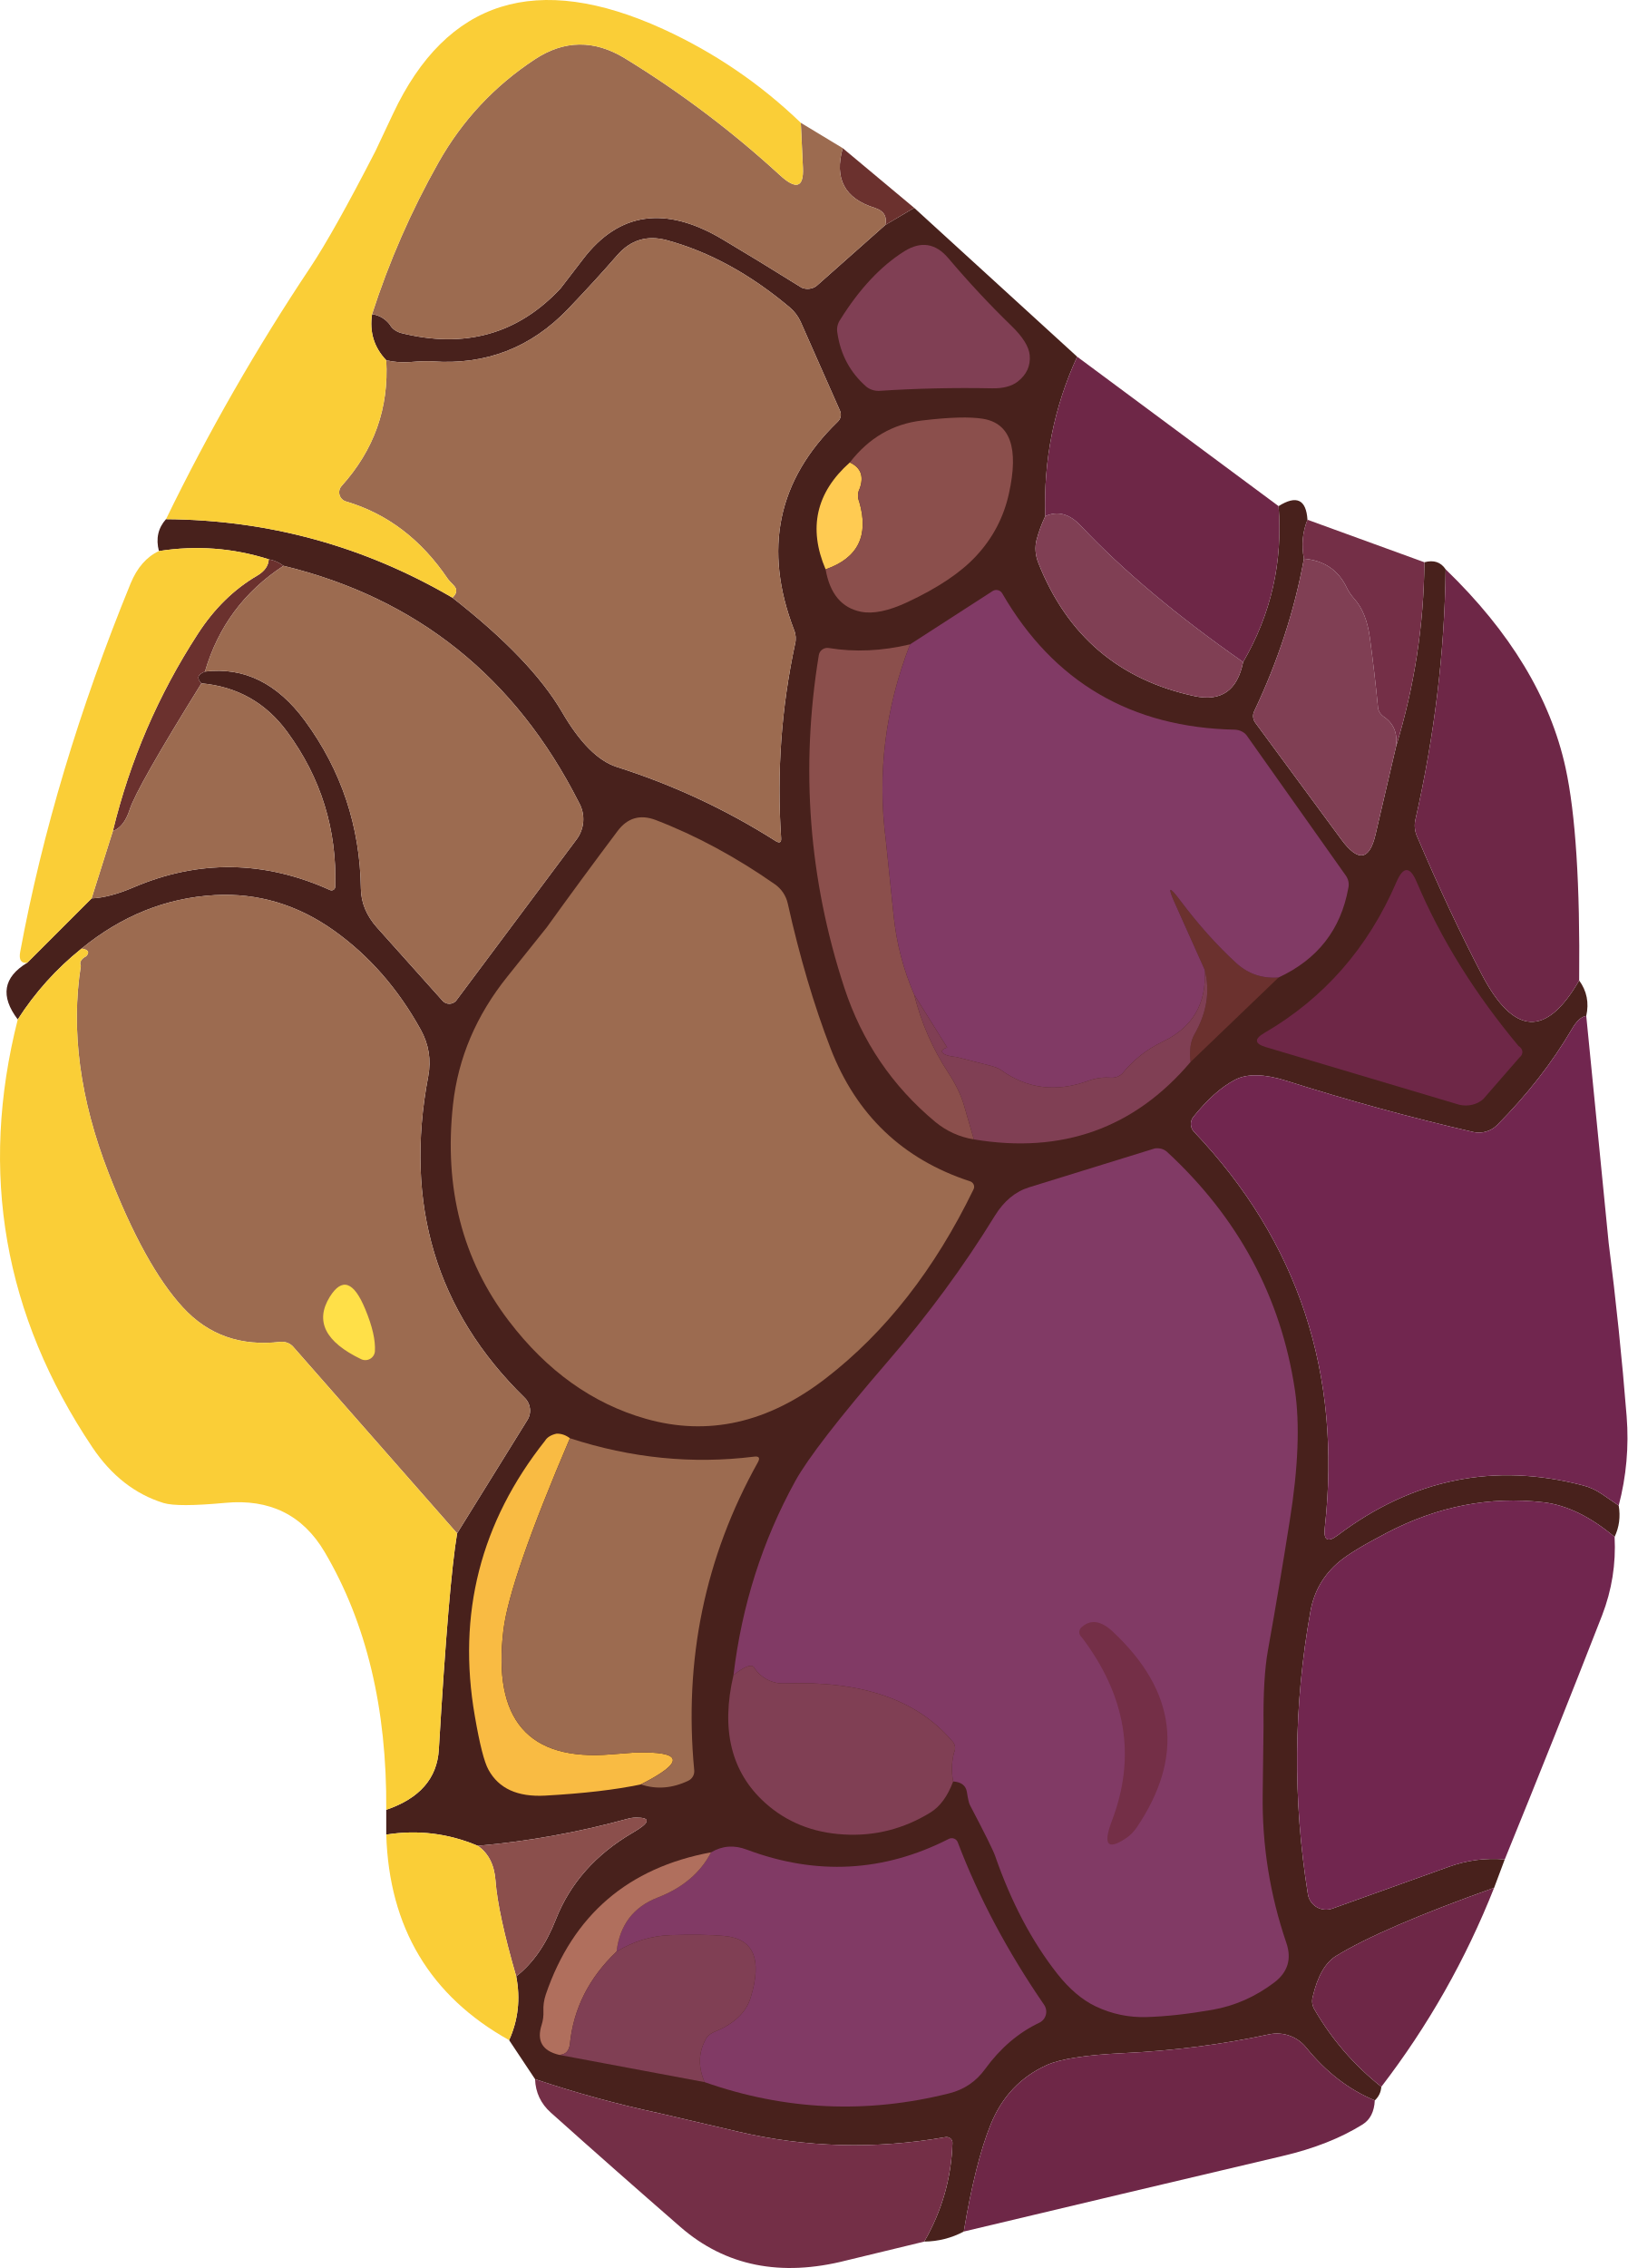
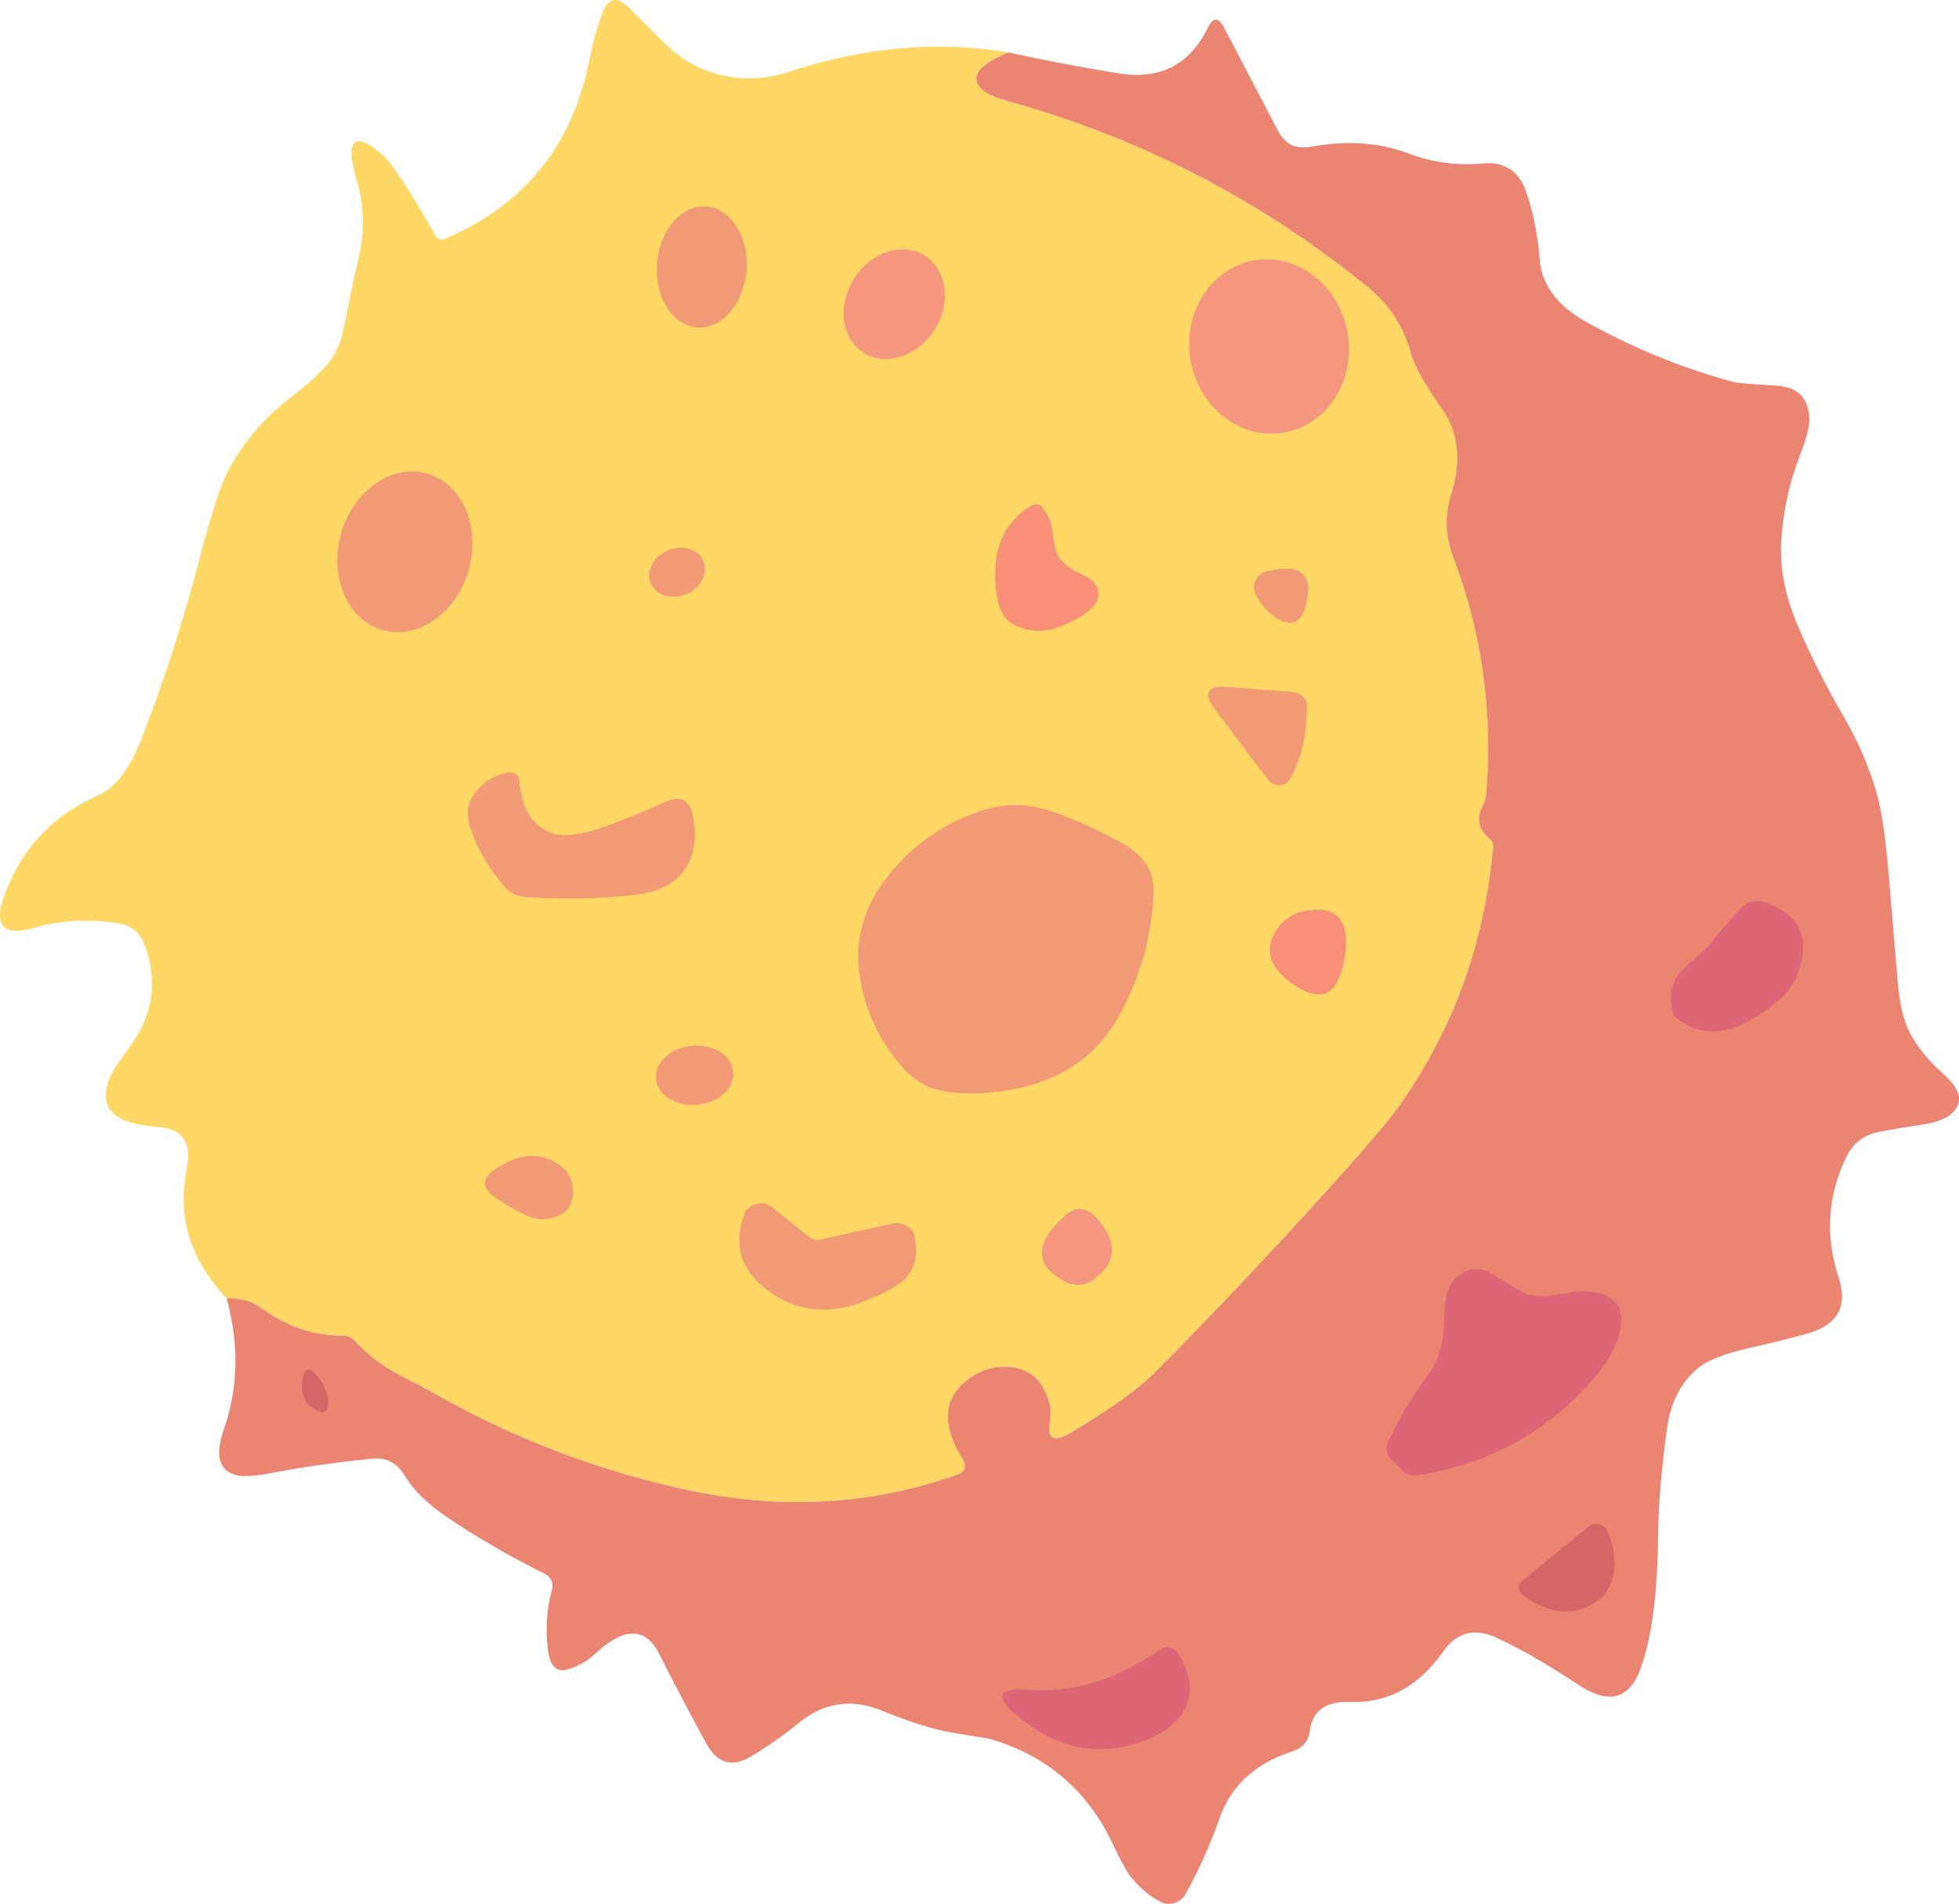
- <svg xmlns="http://www.w3.org/2000/svg" style="isolation:isolate" viewBox="718.677 560.42 114.831 159.984" width="114.831pt" height="159.984pt">
+ <svg xmlns="http://www.w3.org/2000/svg" style="isolation:isolate" viewBox="108.832 164.571 161.803 157.258" width="161.803pt" height="157.258pt">
  <defs>
-     <clipPath id="_clipPath_SkxBqDffBaV5EcUeBh4jLFCzCDICG306">
-       <rect x="718.677" y="560.42" width="114.831" height="159.984" />
+     <clipPath id="_clipPath_G0YoINT09KxVyFVytGyw9EgS86SAEmBr">
+       <rect x="108.832" y="164.571" width="161.803" height="157.258" />
    </clipPath>
  </defs>
-   <g clip-path="url(#_clipPath_SkxBqDffBaV5EcUeBh4jLFCzCDICG306)">
-     <rect x="718.677" y="560.42" width="114.831" height="159.984" style="fill:rgb(6,6,6)" fill-opacity="0" />
-     <g>
-       <path d=" M 783.18 575.082 L 794.68 585.582 Q 792.23 590.912 792.43 596.832 Q 792.05 597.632 791.82 598.482 Q 791.61 599.302 791.95 600.152 Q 794.99 607.812 802.95 609.522 Q 805.78 610.132 806.39 607.122 Q 809.35 602.042 808.89 596.122 Q 810.79 594.932 810.93 597.082 Q 810.4 598.402 810.68 599.832 Q 809.69 605.282 807.18 610.572 C 807.035 610.856 807.074 611.193 807.28 611.442 L 813.33 619.652 Q 815.09 622.032 815.73 619.292 L 817.18 613.082 Q 819.12 606.742 819.18 600.082 Q 820.17 599.812 820.68 600.582 Q 820.57 609.312 818.55 618.222 C 818.456 618.62 818.495 619.037 818.66 619.412 Q 820.98 624.862 823.23 629.162 Q 826.61 635.622 830.1 629.582 Q 830.91 630.692 830.6 632.082 Q 830.08 632.152 829.58 633.022 Q 827.49 636.582 824.31 639.782 C 823.872 640.222 823.237 640.407 822.63 640.272 Q 816.06 638.762 809.45 636.662 Q 807.11 635.922 805.83 636.582 Q 804.38 637.332 802.88 639.202 C 802.629 639.513 802.646 639.961 802.92 640.252 Q 813.97 651.862 812.15 668.202 Q 812.01 669.512 813.06 668.722 Q 820.99 662.742 830.37 665.202 Q 831.05 665.372 831.69 665.802 Q 832.29 666.212 832.89 666.622 Q 833.09 667.792 832.6 668.832 Q 830.03 666.682 827.58 666.392 Q 821.91 665.732 816.53 668.542 Q 814.09 669.812 813.19 670.562 Q 811.52 671.952 811.14 674.082 Q 809.35 684.032 810.96 694.042 C 811.021 694.42 811.249 694.752 811.581 694.947 C 811.913 695.142 812.316 695.181 812.68 695.052 Q 816.5 693.672 820.93 692.092 Q 822.83 691.412 824.85 691.582 L 824.1 693.582 Q 816.17 696.412 812.95 698.392 Q 811.8 699.102 811.3 701.282 C 811.215 701.598 811.268 701.932 811.45 702.212 Q 813.27 705.342 816.14 707.622 Q 816.1 708.192 815.68 708.582 Q 812.94 707.452 810.83 704.842 C 810.205 704.073 809.201 703.717 808.23 703.922 Q 803.23 705.002 797.88 705.252 Q 793.96 705.442 792.53 706.092 Q 789.77 707.342 788.58 710.272 Q 787.49 712.962 786.68 717.832 Q 785.38 718.522 783.89 718.542 Q 785.77 715.282 785.88 711.582 C 785.885 711.462 785.832 711.345 785.737 711.266 C 785.642 711.186 785.514 711.152 785.39 711.172 Q 777.93 712.482 770.69 710.772 Q 765.34 709.512 765.17 709.482 Q 760.73 708.532 756.43 707.082 L 754.6 704.332 Q 755.56 702.202 755.1 699.832 Q 756.86 698.462 757.89 695.832 Q 759.4 691.982 763.33 689.692 Q 765.17 688.622 763.55 688.632 Q 763.24 688.632 762.87 688.742 Q 757.71 690.152 752.39 690.622 Q 749.26 689.302 745.93 689.832 L 745.93 688.082 Q 749.46 686.882 749.64 683.832 Q 750.34 672.062 750.93 668.582 L 755.86 660.632 C 756.209 660.117 756.134 659.433 755.68 659.002 Q 746.33 649.852 748.89 636.352 Q 749.22 634.602 748.36 633.052 Q 745.97 628.732 742.28 626.092 Q 738.4 623.312 733.83 623.562 Q 728.69 623.852 724.43 627.332 Q 721.77 629.462 719.93 632.332 Q 718.06 629.862 720.6 628.332 L 725.14 623.792 Q 726.39 623.742 728.08 623.022 Q 734.99 620.062 741.96 623.202 C 742.039 623.239 742.132 623.234 742.207 623.187 C 742.282 623.141 742.328 623.06 742.33 622.972 Q 742.52 616.912 738.94 612.042 Q 736.69 608.972 732.89 608.622 Q 732.36 608.092 733.14 607.792 Q 737.28 607.292 740.2 611.272 Q 744.05 616.522 744.14 623.102 Q 744.16 624.602 745.3 625.872 L 749.92 631.032 C 750.039 631.158 750.209 631.229 750.387 631.227 C 750.565 631.225 750.734 631.15 750.85 631.022 L 759.32 619.682 C 759.926 618.91 760.004 617.871 759.52 617.022 Q 752.8 603.762 738.68 600.332 Q 738.22 599.982 737.64 599.872 Q 733.84 598.672 729.89 599.292 Q 729.55 597.982 730.39 597.042 Q 741.25 597.122 750.6 602.582 Q 756.15 606.912 758.33 610.642 Q 760.21 613.882 762.2 614.522 Q 768.15 616.412 773.4 619.742 Q 773.83 620.012 773.79 619.522 Q 773.32 612.612 774.78 605.822 C 774.857 605.506 774.833 605.175 774.71 604.872 Q 771.42 596.332 777.78 590.172 C 778.002 589.969 778.066 589.651 777.94 589.382 L 775.17 583.122 Q 774.9 582.532 774.41 582.112 Q 770.22 578.582 765.72 577.362 Q 763.64 576.802 762.22 578.432 Q 760.72 580.162 758.76 582.212 Q 754.84 586.312 749.2 585.912 Q 748.65 585.872 747.58 585.962 Q 746.75 586.022 745.93 585.832 Q 744.64 584.472 744.93 582.582 Q 745.72 582.702 746.2 583.342 C 746.324 583.582 746.59 583.783 746.94 583.902 Q 753.71 585.612 758.23 580.762 Q 758.24 580.752 759.82 578.692 Q 763.62 573.722 769.64 577.292 Q 772 578.692 775.24 580.712 C 775.594 580.865 776.019 580.809 776.31 580.572 L 781.14 576.292 L 783.18 575.082 Z " fill="rgb(72,33,28)" />
-       <path d=" M 778.14 570.872 L 783.18 575.082 L 781.14 576.292 Q 781.35 575.382 780.39 575.082 Q 777.22 574.092 778.14 570.872 Z " fill="rgb(107,49,46)" />
-       <path d=" M 737.64 599.872 Q 738.22 599.982 738.68 600.332 Q 734.53 603.042 733.14 607.792 Q 732.36 608.092 732.89 608.622 Q 728.33 615.962 727.83 617.522 Q 727.43 618.762 726.64 619.042 Q 728.45 611.582 732.63 605.142 Q 734.36 602.462 736.83 601.022 Q 737.61 600.562 737.64 599.872 Z " fill="rgb(107,49,46)" />
-       <path d=" M 775.18 569.082 L 778.14 570.872 Q 777.22 574.092 780.39 575.082 Q 781.35 575.382 781.14 576.292 L 776.31 580.572 C 776.019 580.809 775.594 580.865 775.24 580.712 Q 772 578.692 769.64 577.292 Q 763.62 573.722 759.82 578.692 Q 758.24 580.752 758.23 580.762 Q 753.71 585.612 746.94 583.902 C 746.59 583.783 746.324 583.582 746.2 583.342 Q 745.72 582.702 744.93 582.582 Q 746.73 577.002 749.61 571.892 Q 752.13 567.422 756.42 564.602 Q 759.52 562.562 762.75 564.522 Q 768.62 568.112 773.7 572.772 Q 775.42 574.352 775.33 572.272 L 775.18 569.082 Z " fill="rgb(156,107,80)" />
-       <path d=" M 750.6 602.582 Q 751.09 602.122 750.69 601.712 Q 750.35 601.362 750.28 601.262 Q 747.46 597.082 743.09 595.792 C 742.869 595.727 742.697 595.554 742.634 595.333 C 742.571 595.111 742.626 594.873 742.78 594.702 Q 746.22 590.882 745.93 585.832 Q 746.75 586.022 747.58 585.962 Q 748.65 585.872 749.2 585.912 Q 754.84 586.312 758.76 582.212 Q 760.72 580.162 762.22 578.432 Q 763.64 576.802 765.72 577.362 Q 770.22 578.582 774.41 582.112 Q 774.9 582.532 775.17 583.122 L 777.94 589.382 C 778.066 589.651 778.002 589.969 777.78 590.172 Q 771.42 596.332 774.71 604.872 C 774.833 605.175 774.857 605.506 774.78 605.822 Q 773.32 612.612 773.79 619.522 Q 773.83 620.012 773.4 619.742 Q 768.15 616.412 762.2 614.522 Q 760.21 613.882 758.33 610.642 Q 756.15 606.912 750.6 602.582 Z " fill="rgb(156,107,80)" />
-       <path d=" M 738.68 600.332 Q 752.8 603.762 759.52 617.022 C 760.004 617.871 759.926 618.91 759.32 619.682 L 750.85 631.022 C 750.734 631.15 750.565 631.225 750.387 631.227 C 750.209 631.229 750.039 631.158 749.92 631.032 L 745.3 625.872 Q 744.16 624.602 744.14 623.102 Q 744.05 616.522 740.2 611.272 Q 737.28 607.292 733.14 607.792 Q 734.53 603.042 738.68 600.332 Z " fill="rgb(156,107,80)" />
-       <path d=" M 732.89 608.622 Q 736.69 608.972 738.94 612.042 Q 742.52 616.912 742.33 622.972 C 742.328 623.06 742.282 623.141 742.207 623.187 C 742.132 623.234 742.039 623.239 741.96 623.202 Q 734.99 620.062 728.08 623.022 Q 726.39 623.742 725.14 623.792 L 726.64 619.042 Q 727.43 618.762 727.83 617.522 Q 728.33 615.962 732.89 608.622 Z " fill="rgb(156,107,80)" />
-       <path d=" M 750.93 668.582 L 739.34 655.392 C 739.122 655.165 738.799 655.046 738.47 655.072 Q 734.27 655.572 731.58 652.642 Q 728.88 649.712 726.33 643.142 Q 723.31 635.372 724.38 628.552 C 724.261 628.31 724.405 628.052 724.76 627.872 Q 725.15 627.442 724.43 627.332 Q 728.69 623.852 733.83 623.562 Q 738.4 623.312 742.28 626.092 Q 745.97 628.732 748.36 633.052 Q 749.22 634.602 748.89 636.352 Q 746.33 649.852 755.68 659.002 C 756.134 659.433 756.209 660.117 755.86 660.632 L 750.93 668.582 Z " fill="rgb(156,107,80)" />
-       <path d=" M 830.6 632.082 L 832.18 648.082 Q 832.96 654.192 833.45 660.332 Q 833.7 663.532 832.89 666.622 Q 832.29 666.212 831.69 665.802 Q 831.05 665.372 830.37 665.202 Q 820.99 662.742 813.06 668.722 Q 812.01 669.512 812.15 668.202 Q 813.97 651.862 802.92 640.252 C 802.646 639.961 802.629 639.513 802.88 639.202 Q 804.38 637.332 805.83 636.582 Q 807.11 635.922 809.45 636.662 Q 816.06 638.762 822.63 640.272 C 823.237 640.407 823.872 640.222 824.31 639.782 Q 827.49 636.582 829.58 633.022 Q 830.08 632.152 830.6 632.082 Z " fill="rgb(113,38,79)" />
-       <path d=" M 832.6 668.832 Q 832.75 671.692 831.72 674.362 Q 828.35 683.002 824.85 691.582 Q 822.83 691.412 820.93 692.092 Q 816.5 693.672 812.68 695.052 C 812.316 695.181 811.913 695.142 811.581 694.947 C 811.249 694.752 811.021 694.42 810.96 694.042 Q 809.35 684.032 811.14 674.082 Q 811.52 671.952 813.19 670.562 Q 814.09 669.812 816.53 668.542 Q 821.91 665.732 827.58 666.392 Q 830.03 666.682 832.6 668.832 Z " fill="rgb(113,38,79)" />
-       <path d=" M 755.1 699.832 Q 753.81 695.382 753.64 693.082 Q 753.52 691.412 752.39 690.622 Q 757.71 690.152 762.87 688.742 Q 763.24 688.632 763.55 688.632 Q 765.17 688.622 763.33 689.692 Q 759.4 691.982 757.89 695.832 Q 756.86 698.462 755.1 699.832 Z " fill="rgb(139,79,76)" />
-       <path d=" M 775.18 569.082 L 775.33 572.272 Q 775.42 574.352 773.7 572.772 Q 768.62 568.112 762.75 564.522 Q 759.52 562.562 756.42 564.602 Q 752.13 567.422 749.61 571.892 Q 746.73 577.002 744.93 582.582 Q 744.64 584.472 745.93 585.832 Q 746.22 590.882 742.78 594.702 C 742.626 594.873 742.571 595.111 742.634 595.333 C 742.697 595.554 742.869 595.727 743.09 595.792 Q 747.46 597.082 750.28 601.262 Q 750.35 601.362 750.69 601.712 Q 751.09 602.122 750.6 602.582 Q 741.25 597.122 730.39 597.042 Q 734.88 587.812 740.58 579.272 Q 742.24 576.772 745.17 571.072 Q 745.22 570.972 746.41 568.442 Q 752.09 556.362 765.47 562.472 Q 770.89 564.952 775.18 569.082 Z " fill="rgb(250,206,55)" />
-       <path d=" M 737.64 599.872 Q 737.61 600.562 736.83 601.022 Q 734.36 602.462 732.63 605.142 Q 728.45 611.582 726.64 619.042 L 725.14 623.792 L 720.6 628.332 Q 719.95 628.412 720.1 627.572 Q 722.45 614.882 727.89 601.582 Q 728.58 599.902 729.89 599.292 Q 733.84 598.672 737.64 599.872 Z " fill="rgb(250,206,55)" />
-       <path d=" M 724.43 627.332 Q 725.15 627.442 724.76 627.872 C 724.405 628.052 724.261 628.31 724.38 628.552 Q 723.31 635.372 726.33 643.142 Q 728.88 649.712 731.58 652.642 Q 734.27 655.572 738.47 655.072 C 738.799 655.046 739.122 655.165 739.34 655.392 L 750.93 668.582 Q 750.34 672.062 749.64 683.832 Q 749.46 686.882 745.93 688.082 Q 746.01 677.392 741.58 669.892 Q 739.27 665.982 734.56 666.432 Q 731.21 666.742 730.22 666.442 Q 727.21 665.512 725.2 662.522 Q 715.82 648.532 719.93 632.332 Q 721.77 629.462 724.43 627.332 Z " fill="rgb(250,206,55)" />
-       <path d=" M 752.39 690.622 Q 753.52 691.412 753.64 693.082 Q 753.81 695.382 755.1 699.832 Q 755.56 702.202 754.6 704.332 Q 746.23 699.662 745.93 689.832 Q 749.26 689.302 752.39 690.622 Z " fill="rgb(250,206,55)" />
-       <path d=" M 806.39 607.122 Q 805.78 610.132 802.95 609.522 Q 794.99 607.812 791.95 600.152 Q 791.61 599.302 791.82 598.482 Q 792.05 597.632 792.43 596.832 Q 793.74 596.232 794.95 597.522 Q 799.39 602.232 806.39 607.122 Z " fill="rgb(128,63,84)" />
-       <path d=" M 810.68 599.832 Q 812.81 600.012 813.7 601.872 Q 813.89 602.272 814.25 602.682 Q 815.09 603.622 815.33 605.392 Q 815.66 607.822 815.9 610.262 C 815.906 610.561 816.083 610.842 816.38 611.022 Q 817.36 611.732 817.18 613.082 L 815.73 619.292 Q 815.09 622.032 813.33 619.652 L 807.28 611.442 C 807.074 611.193 807.035 610.856 807.18 610.572 Q 809.69 605.282 810.68 599.832 Z " fill="rgb(128,63,84)" />
-       <path d=" M 794.68 585.582 L 808.89 596.122 Q 809.35 602.042 806.39 607.122 Q 799.39 602.232 794.95 597.522 Q 793.74 596.232 792.43 596.832 Q 792.23 590.912 794.68 585.582 Z " fill="rgb(110,39,71)" />
-       <path d=" M 820.68 600.582 Q 827.52 607.182 829.14 614.582 Q 830.2 619.442 830.1 629.582 Q 826.61 635.622 823.23 629.162 Q 820.98 624.862 818.66 619.412 C 818.495 619.037 818.456 618.62 818.55 618.222 Q 820.57 609.312 820.68 600.582 Z " fill="rgb(110,39,71)" />
-       <path d=" M 824.1 693.582 Q 821.1 701.162 816.14 707.622 Q 813.27 705.342 811.45 702.212 C 811.268 701.932 811.215 701.598 811.3 701.282 Q 811.8 699.102 812.95 698.392 Q 816.17 696.412 824.1 693.582 Z " fill="rgb(110,39,71)" />
-       <path d=" M 815.68 708.582 Q 815.62 709.772 814.83 710.272 Q 812.51 711.722 809.18 712.502 Q 797.93 715.152 786.68 717.832 Q 787.49 712.962 788.58 710.272 Q 789.77 707.342 792.53 706.092 Q 793.96 705.442 797.88 705.252 Q 803.23 705.002 808.23 703.922 C 809.201 703.717 810.205 704.073 810.83 704.842 Q 812.94 707.452 815.68 708.582 Z " fill="rgb(110,39,71)" />
-       <path d=" M 810.93 597.082 L 819.18 600.082 Q 819.12 606.742 817.18 613.082 Q 817.36 611.732 816.38 611.022 C 816.083 610.842 815.906 610.561 815.9 610.262 Q 815.66 607.822 815.33 605.392 Q 815.09 603.622 814.25 602.682 Q 813.89 602.272 813.7 601.872 Q 812.81 600.012 810.68 599.832 Q 810.4 598.402 810.93 597.082 Z " fill="rgb(116,47,71)" />
-       <path d=" M 756.43 707.082 Q 760.73 708.532 765.17 709.482 Q 765.34 709.512 770.69 710.772 Q 777.93 712.482 785.39 711.172 C 785.514 711.152 785.642 711.186 785.737 711.266 C 785.832 711.345 785.885 711.462 785.88 711.582 Q 785.77 715.282 783.89 718.542 L 778.39 719.872 Q 771.45 721.642 766.7 717.522 Q 762.09 713.512 757.54 709.442 Q 756.48 708.492 756.43 707.082 Z " fill="rgb(116,47,71)" />
-       <path d=" M 778.64 593.042 Q 779.8 593.582 779.34 594.872 C 779.188 595.169 779.174 595.499 779.3 595.802 Q 780.36 599.392 776.93 600.582 Q 775.07 596.212 778.64 593.042 Z " fill="rgb(255,203,82)" />
-       <path d=" M 808.89 629.372 L 802.68 635.332 Q 802.54 634.112 802.95 633.392 Q 804.27 631.092 803.68 628.832 L 801.57 624.122 Q 800.78 622.372 801.93 623.912 Q 803.86 626.482 805.89 628.342 Q 807.15 629.502 808.89 629.372 Z " fill="rgb(107,49,46)" />
-       <path d=" M 744.17 656.302 Q 740.35 654.472 741.95 651.892 Q 743.24 649.832 744.45 652.772 Q 745.2 654.572 745.13 655.742 C 745.113 655.961 744.989 656.157 744.798 656.269 C 744.607 656.381 744.372 656.393 744.17 656.302 L 744.17 656.302 Z " fill="rgb(255,224,72)" />
-       <path d=" M 758.89 661.872 Q 754.64 671.822 754.2 675.392 Q 753.04 684.902 761.79 684.172 Q 763.24 684.052 763.48 684.042 Q 768.61 683.902 763.89 686.292 Q 761.25 686.852 757.14 687.082 Q 754.22 687.242 753.14 685.252 Q 752.69 684.442 752.18 681.472 Q 750.3 670.672 757.14 662.042 C 757.276 661.809 757.572 661.628 757.94 661.552 Q 758.44 661.532 758.89 661.872 Z " fill="rgb(249,187,67)" />
-       <path d=" M 754.58 653.602 Q 749.67 647.162 750.64 638.332 Q 751.18 633.412 754.48 629.302 Q 757.17 625.942 757.25 625.842 Q 759.66 622.492 762.25 619.042 Q 763.3 617.642 764.94 618.262 Q 769.21 619.902 773.36 622.802 C 773.818 623.125 774.138 623.606 774.26 624.152 Q 775.52 629.802 777.28 634.372 Q 780 641.412 787.1 643.742 C 787.225 643.776 787.328 643.863 787.378 643.978 C 787.429 644.092 787.422 644.223 787.36 644.332 Q 783.26 652.772 776.95 657.642 Q 770.83 662.372 764.25 660.502 Q 758.62 658.902 754.58 653.602 Z " fill="rgb(156,107,80)" />
-       <path d=" M 758.89 661.872 Q 765.36 663.982 771.88 663.172 Q 772.41 663.102 772.15 663.572 Q 766.55 673.602 767.66 685.292 C 767.69 685.603 767.522 685.899 767.24 686.032 Q 765.55 686.842 763.89 686.292 Q 768.61 683.902 763.48 684.042 Q 763.24 684.052 761.79 684.172 Q 753.04 684.902 754.2 675.392 Q 754.64 671.822 758.89 661.872 Z " fill="rgb(156,107,80)" />
-       <path d=" M 776.93 600.582 Q 780.36 599.392 779.3 595.802 C 779.174 595.499 779.188 595.169 779.34 594.872 Q 779.8 593.582 778.64 593.042 Q 780.65 590.442 783.73 590.082 Q 786.65 589.732 788.04 589.962 Q 790.92 590.442 789.87 595.212 Q 789.32 597.742 787.55 599.642 Q 785.94 601.382 782.71 602.892 Q 780.71 603.832 779.42 603.572 Q 777.38 603.162 776.93 600.582 Z " fill="rgb(139,79,76)" />
-       <path d=" M 782.89 605.872 Q 780.26 612.632 781.18 619.702 Q 781.21 619.902 781.73 625.002 Q 782.02 627.882 783.18 630.582 Q 783.93 633.572 785.6 636.112 Q 786.37 637.292 786.69 638.372 Q 787.04 639.582 787.39 640.792 Q 785.86 640.542 784.66 639.552 Q 780.11 635.762 778.25 630.092 Q 774.49 618.612 776.45 606.632 C 776.476 606.471 776.567 606.328 776.7 606.234 C 776.834 606.14 776.999 606.103 777.16 606.132 Q 779.91 606.582 782.89 605.872 Z " fill="rgb(139,79,76)" />
-       <path d=" M 808.89 629.372 Q 807.15 629.502 805.89 628.342 Q 803.86 626.482 801.93 623.912 Q 800.78 622.372 801.57 624.122 L 803.68 628.832 Q 803.89 632.392 800.71 633.902 Q 799.04 634.702 797.88 636.132 C 797.683 636.338 797.387 636.453 797.08 636.442 Q 796.26 636.372 795.46 636.662 Q 792.07 637.902 789.28 635.882 Q 789.05 635.712 788.39 635.552 L 786.16 634.982 C 785.702 634.947 785.332 634.837 785.196 634.696 C 785.059 634.556 785.18 634.408 785.51 634.312 L 783.18 630.582 Q 782.02 627.882 781.73 625.002 Q 781.21 619.902 781.18 619.702 Q 780.26 612.632 782.89 605.872 L 788.73 602.102 C 788.84 602.038 788.972 602.02 789.096 602.052 C 789.22 602.084 789.326 602.163 789.39 602.272 Q 794.83 611.672 805.83 611.892 C 806.153 611.911 806.447 612.055 806.63 612.282 L 813.62 622.162 C 813.818 622.428 813.886 622.757 813.81 623.072 Q 813.02 627.452 808.89 629.372 Z " fill="rgb(129,58,101)" />
-       <path d=" M 785.93 686.082 Q 785.73 685.042 785.99 684.052 C 786.135 683.765 786.074 683.438 785.83 683.202 Q 782.12 678.852 774.04 679.172 C 773.174 679.207 772.354 678.781 771.89 678.052 Q 771.63 677.642 770.43 678.582 Q 771.31 671.222 774.78 664.912 Q 776.12 662.482 781.33 656.442 Q 785.6 651.502 788.87 646.182 Q 789.83 644.622 791.29 644.172 L 800.15 641.432 C 800.462 641.38 800.785 641.466 801.01 641.662 Q 808.56 648.632 810.04 658.452 Q 810.58 662.062 809.68 667.682 Q 808.96 672.262 808.14 676.832 Q 807.79 678.772 807.83 682.162 Q 807.83 682.302 807.77 687.012 Q 807.7 692.372 809.44 697.472 Q 810.02 699.172 808.59 700.262 Q 806.58 701.782 804.21 702.192 Q 801.62 702.642 799.59 702.702 Q 797.7 702.762 795.99 701.952 Q 794.56 701.272 793.28 699.652 Q 790.59 696.232 788.89 691.332 Q 788.68 690.732 787.12 687.762 Q 787.01 687.562 786.9 686.832 Q 786.79 686.142 785.93 686.082 Z " fill="rgb(129,58,101)" />
-       <path d=" M 768.39 707.292 Q 767.71 705.712 768.44 704.322 C 768.552 704.063 768.814 703.844 769.17 703.712 Q 771.17 702.872 771.64 701.332 Q 772.89 697.262 769.77 696.982 Q 768.35 696.852 766.02 696.922 Q 764 696.982 762.18 698.082 Q 762.52 695.262 765.08 694.272 Q 767.72 693.252 768.85 691.082 Q 770.03 690.382 771.37 690.892 Q 778.73 693.652 785.63 690.132 C 785.742 690.077 785.873 690.07 785.991 690.114 C 786.109 690.158 786.203 690.248 786.25 690.362 Q 788.46 696.182 792.35 701.842 C 792.491 702.049 792.534 702.308 792.469 702.55 C 792.404 702.792 792.236 702.994 792.01 703.102 Q 789.8 704.152 788.19 706.362 Q 787.24 707.682 785.66 708.082 Q 776.91 710.282 768.39 707.292 Z " fill="rgb(129,58,101)" />
-       <path d=" M 768.85 691.082 Q 767.72 693.252 765.08 694.272 Q 762.52 695.262 762.18 698.082 Q 759.27 700.852 758.89 704.582 Q 758.81 705.342 758.14 705.372 Q 756.34 704.952 756.9 703.232 Q 757.04 702.792 757.02 702.282 Q 756.99 701.702 757.19 701.102 Q 760.06 692.712 768.85 691.082 Z " fill="rgb(176,111,93)" />
-       <path d=" M 791.33 585.462 Q 791.44 586.592 790.48 587.342 Q 789.84 587.832 788.68 587.812 Q 784.68 587.732 780.7 587.992 C 780.373 588 780.055 587.897 779.81 587.702 Q 778.09 586.202 777.76 583.892 C 777.699 583.574 777.771 583.246 777.96 582.972 Q 780 579.702 782.49 578.142 Q 784.24 577.052 785.58 578.622 Q 787.74 581.172 790.03 583.392 Q 791.24 584.562 791.33 585.462 Z " fill="rgb(128,63,84)" />
-       <path d=" M 803.68 628.832 Q 804.27 631.092 802.95 633.392 Q 802.54 634.112 802.68 635.332 Q 796.73 642.352 787.39 640.792 Q 787.04 639.582 786.69 638.372 Q 786.37 637.292 785.6 636.112 Q 783.93 633.572 783.18 630.582 L 785.51 634.312 C 785.18 634.408 785.059 634.556 785.196 634.696 C 785.332 634.837 785.702 634.947 786.16 634.982 L 788.39 635.552 Q 789.05 635.712 789.28 635.882 Q 792.07 637.902 795.46 636.662 Q 796.26 636.372 797.08 636.442 C 797.387 636.453 797.683 636.338 797.88 636.132 Q 799.04 634.702 800.71 633.902 Q 803.89 632.392 803.68 628.832 Z " fill="rgb(128,63,84)" />
-       <path d=" M 785.93 686.082 Q 785.35 687.642 784.33 688.272 Q 781.48 690.022 778.2 689.822 Q 774.92 689.632 772.65 687.582 Q 769.08 684.352 770.43 678.582 Q 771.63 677.642 771.89 678.052 C 772.354 678.781 773.174 679.207 774.04 679.172 Q 782.12 678.852 785.83 683.202 C 786.074 683.438 786.135 683.765 785.99 684.052 Q 785.73 685.042 785.93 686.082 Z " fill="rgb(128,63,84)" />
-       <path d=" M 768.39 707.292 L 758.14 705.372 Q 758.81 705.342 758.89 704.582 Q 759.27 700.852 762.18 698.082 Q 764 696.982 766.02 696.922 Q 768.35 696.852 769.77 696.982 Q 772.89 697.262 771.64 701.332 Q 771.17 702.872 769.17 703.712 C 768.814 703.844 768.552 704.063 768.44 704.322 Q 767.71 705.712 768.39 707.292 Z " fill="rgb(128,63,84)" />
-       <path d=" M 807.99 634.282 Q 806.79 633.922 807.89 633.282 Q 814.21 629.602 817.21 622.632 Q 817.93 620.952 818.64 622.642 Q 821.18 628.642 825.82 634.202 C 825.979 634.298 826.079 634.441 826.092 634.596 C 826.105 634.751 826.032 634.903 825.89 635.012 L 823.33 637.952 C 822.9 638.338 822.255 638.491 821.65 638.352 L 807.99 634.282 Z " fill="rgb(110,39,71)" />
-       <path d=" M 797.2 675.522 Q 803.93 681.822 798.9 689.302 Q 798.57 689.792 798.12 690.092 Q 796.16 691.402 797.14 688.832 Q 799.7 682.102 795.01 675.922 C 794.888 675.821 794.822 675.681 794.828 675.536 C 794.834 675.39 794.911 675.255 795.04 675.162 Q 795.98 674.372 797.2 675.522 Z " fill="rgb(116,47,71)" />
-     </g>
+   <g clip-path="url(#_clipPath_G0YoINT09KxVyFVytGyw9EgS86SAEmBr)">
+     <path d=" M 192.134 168.902 Q 188.604 170.342 189.754 171.772 Q 190.284 172.432 192.024 172.912 Q 208.514 177.472 221.804 188.282 Q 224.464 190.442 225.384 193.792 Q 225.814 195.382 227.954 198.382 Q 229.984 201.242 228.684 205.422 Q 227.884 207.992 228.834 210.502 Q 232.474 220.122 231.564 230.332 Q 231.524 230.722 231.254 231.242 Q 230.514 232.662 231.814 233.822 C 232.078 234.027 232.206 234.335 232.154 234.642 Q 231.024 246.732 224.224 256.152 Q 222.484 258.572 214.494 267.212 Q 209.494 272.622 204.304 277.862 Q 202.244 279.942 197.324 282.882 Q 195.214 284.152 195.534 282.112 Q 195.684 281.182 195.554 280.662 Q 194.844 277.752 192.334 277.492 Q 190.294 277.272 188.594 278.662 Q 185.744 280.982 188.414 285.222 C 188.537 285.414 188.565 285.652 188.491 285.868 C 188.417 286.085 188.249 286.255 188.034 286.332 Q 177.274 290.182 165.504 287.622 Q 154.364 285.202 144.504 279.552 Q 144.394 279.482 141.964 278.222 Q 139.754 277.082 138.034 275.242 C 137.816 275.027 137.513 274.904 137.194 274.902 Q 133.564 274.922 130.454 272.632 Q 129.254 271.752 127.554 271.822 Q 123.034 267.062 124.264 261.072 Q 124.924 257.852 121.834 257.652 Q 115.794 257.262 118.304 252.782 Q 118.334 252.732 119.704 250.822 Q 122.354 247.102 120.814 242.702 Q 120.234 241.072 118.524 240.822 Q 114.844 240.292 111.694 241.202 Q 107.814 242.312 109.194 238.522 Q 111.314 232.732 116.954 230.262 Q 119.074 229.332 120.574 225.462 Q 123.394 218.172 125.344 210.602 Q 126.764 205.092 127.774 203.262 Q 129.684 199.782 132.984 197.292 Q 134.354 196.252 135.554 195.022 Q 136.714 193.842 137.124 192.092 Q 137.504 190.512 137.774 188.912 Q 137.844 188.492 138.474 185.772 Q 139.214 182.602 138.294 179.432 Q 137.924 178.152 137.884 177.682 Q 137.634 174.952 140.454 177.382 Q 141.544 178.332 144.834 184.082 C 144.974 184.318 145.271 184.42 145.534 184.322 Q 155.494 180.112 157.554 169.332 Q 157.894 167.542 158.554 165.722 Q 159.264 163.712 160.784 165.212 Q 162.074 166.492 163.404 167.822 Q 164.974 169.402 166.324 170.032 Q 170.074 171.782 173.954 170.512 Q 183.334 167.422 192.134 168.902 Z " fill="rgb(255,215,100)" />
+     <path d=" M 127.554 271.822 Q 129.254 271.752 130.454 272.632 Q 133.564 274.922 137.194 274.902 C 137.513 274.904 137.816 275.027 138.034 275.242 Q 139.754 277.082 141.964 278.222 Q 144.394 279.482 144.504 279.552 Q 154.364 285.202 165.504 287.622 Q 177.274 290.182 188.034 286.332 C 188.249 286.255 188.417 286.085 188.491 285.868 C 188.565 285.652 188.537 285.414 188.414 285.222 Q 185.744 280.982 188.594 278.662 Q 190.294 277.272 192.334 277.492 Q 194.844 277.752 195.554 280.662 Q 195.684 281.182 195.534 282.112 Q 195.214 284.152 197.324 282.882 Q 202.244 279.942 204.304 277.862 Q 209.494 272.622 214.494 267.212 Q 222.484 258.572 224.224 256.152 Q 231.024 246.732 232.154 234.642 C 232.206 234.335 232.078 234.027 231.814 233.822 Q 230.514 232.662 231.254 231.242 Q 231.524 230.722 231.564 230.332 Q 232.474 220.122 228.834 210.502 Q 227.884 207.992 228.684 205.422 Q 229.984 201.242 227.954 198.382 Q 225.814 195.382 225.384 193.792 Q 224.464 190.442 221.804 188.282 Q 208.514 177.472 192.024 172.912 Q 190.284 172.432 189.754 171.772 Q 188.604 170.342 192.134 168.902 Q 196.514 169.872 201.254 170.632 Q 206.354 171.442 208.584 166.872 Q 209.244 165.522 209.944 166.872 L 214.414 175.422 Q 215.254 177.032 217.104 176.692 Q 221.564 175.882 225.154 177.242 Q 228.104 178.362 231.274 178.072 Q 233.974 177.822 234.874 180.382 Q 235.754 182.892 236.014 186.072 Q 236.274 189.182 239.914 191.202 Q 245.664 194.402 251.994 196.122 Q 252.484 196.252 255.584 196.432 Q 258.034 196.582 258.264 198.902 Q 258.374 199.942 257.564 201.992 Q 256.184 205.532 255.954 209.262 Q 255.744 212.702 257.464 216.602 Q 259.114 220.342 261.184 223.892 Q 262.854 226.772 263.784 229.912 Q 264.434 232.122 264.784 236.322 Q 265.174 240.992 265.574 245.662 Q 265.814 248.442 266.554 249.842 Q 267.524 251.672 269.324 253.262 Q 271.594 255.252 269.934 256.632 Q 269.194 257.242 267.404 257.502 Q 265.694 257.742 264.004 258.072 Q 262.134 258.442 261.314 260.162 Q 259.004 264.972 260.704 270.132 Q 261.874 273.702 257.994 274.762 Q 255.704 275.382 253.384 275.902 Q 250.244 276.602 249.054 277.602 Q 246.954 279.362 246.514 282.572 Q 245.824 287.622 245.784 291.322 Q 245.714 298.852 244.264 302.572 Q 242.854 306.192 239.124 303.692 Q 235.364 301.192 232.374 299.822 Q 229.704 298.612 228.014 301.012 Q 224.964 305.342 220.324 305.152 Q 217.314 305.032 217.004 307.612 C 216.914 308.348 216.403 308.965 215.694 309.192 Q 210.994 310.682 209.564 314.752 Q 208.454 317.932 206.764 321.002 C 206.559 321.376 206.213 321.652 205.804 321.768 C 205.394 321.885 204.954 321.832 204.584 321.622 Q 203.224 320.852 202.194 319.552 Q 201.724 318.952 200.714 316.832 Q 197.584 310.222 190.544 308.192 Q 190.504 308.182 187.444 307.682 Q 185.134 307.292 181.704 305.882 Q 177.944 304.342 174.834 306.862 Q 172.874 308.452 170.904 309.632 Q 168.544 311.062 167.204 308.642 Q 165.174 304.962 163.294 301.212 Q 161.584 297.812 157.994 301.172 Q 157.004 302.102 155.684 302.472 Q 154.324 302.852 154.084 300.812 Q 153.774 298.142 154.424 295.902 C 154.579 295.375 154.33 294.815 153.834 294.572 Q 149.414 292.382 145.694 289.842 Q 143.314 288.232 142.204 286.382 Q 141.304 284.892 139.574 285.062 Q 135.254 285.482 131.484 286.202 Q 129.224 286.632 128.404 286.432 Q 126.184 285.912 127.324 282.632 Q 129.104 277.542 127.554 271.822 Z " fill="rgb(235,132,113)" />
+     <path d=" M 192.504 216.132 Q 190.994 215.352 191.034 211.822 Q 191.074 208.052 194.074 206.312 C 194.333 206.164 194.664 206.214 194.864 206.432 Q 195.624 207.312 195.764 208.482 Q 195.954 210.092 196.254 210.532 Q 196.834 211.382 197.794 211.822 Q 199.064 212.412 199.334 212.862 Q 200.394 214.662 196.504 216.292 Q 194.464 217.152 192.504 216.132 Z " fill="rgb(248,143,119)" />
+     <path d=" M 215.684 245.902 Q 212.824 243.962 214.114 241.632 Q 215.064 239.912 217.204 239.732 Q 220.854 239.432 219.764 244.322 Q 218.924 248.102 215.684 245.902 Z " fill="rgb(248,143,119)" />
+     <path d=" M 167.169 181.626 C 169.211 181.78 170.701 184.143 170.493 186.9 C 170.286 189.657 168.46 191.771 166.418 191.618 C 164.376 191.464 162.887 189.101 163.094 186.344 C 163.302 183.586 165.128 181.472 167.169 181.626 Z " fill="rgb(242,153,118)" />
+     <path d=" M 144.092 203.683 C 147.004 204.501 148.553 208.064 147.549 211.635 C 146.546 215.205 143.367 217.44 140.455 216.621 C 137.544 215.803 135.995 212.239 136.998 208.669 C 138.002 205.098 141.181 202.864 144.092 203.683 Z " fill="rgb(242,153,118)" />
+     <path d=" M 162.586 212.775 C 162.158 211.782 162.782 210.557 163.979 210.042 C 165.175 209.527 166.493 209.915 166.921 210.908 C 167.349 211.902 166.725 213.127 165.529 213.642 C 164.333 214.157 163.014 213.769 162.586 212.775 Z " fill="rgb(242,153,118)" />
+     <path d=" M 214.344 215.682 Q 213.344 215.122 212.574 213.752 C 212.364 213.383 212.34 212.937 212.509 212.547 C 212.678 212.158 213.021 211.871 213.434 211.772 Q 217.834 210.702 216.634 214.752 Q 216.074 216.652 214.344 215.682 Z " fill="rgb(242,153,118)" />
+     <path d=" M 215.664 221.732 C 216.377 221.836 216.864 222.42 216.764 223.052 Q 216.794 226.382 215.374 228.942 C 215.184 229.234 214.858 229.418 214.501 229.433 C 214.144 229.449 213.801 229.296 213.584 229.022 L 209.254 223.262 Q 207.644 221.112 210.184 221.312 L 215.664 221.732 Z " fill="rgb(242,153,118)" />
+     <path d=" M 152.144 238.652 C 151.502 238.598 150.908 238.292 150.494 237.802 Q 148.404 235.322 147.654 232.882 Q 147.154 231.242 148.074 230.042 Q 149.074 228.722 150.794 228.372 C 151.009 228.329 151.232 228.379 151.408 228.509 C 151.584 228.638 151.695 228.836 151.714 229.052 Q 152.054 232.772 154.664 233.442 Q 156.194 233.832 159.104 232.732 Q 161.464 231.852 163.784 230.812 Q 165.684 229.962 166.074 232.002 Q 166.664 235.012 165.014 236.872 Q 163.794 238.252 160.934 238.532 Q 156.484 238.982 152.144 238.652 Z " fill="rgb(242,153,118)" />
+     <path d=" M 183.064 252.382 Q 180.284 248.992 179.784 244.742 Q 179.354 241.052 181.514 237.852 Q 184.574 233.322 189.834 231.552 Q 192.734 230.582 195.694 231.582 Q 198.394 232.492 201.574 234.262 Q 204.224 235.732 204.114 238.312 Q 203.884 243.662 201.334 248.362 Q 198.154 254.202 190.514 254.822 Q 188.084 255.022 186.344 254.612 Q 184.554 254.202 183.064 252.382 Z " fill="rgb(242,153,118)" />
+     <path d=" M 163.016 253.676 C 162.896 252.33 164.227 251.109 165.986 250.952 C 167.745 250.795 169.271 251.761 169.391 253.107 C 169.511 254.454 168.181 255.675 166.422 255.832 C 164.662 255.989 163.137 255.023 163.016 253.676 Z " fill="rgb(242,153,118)" />
+     <path d=" M 149.814 263.542 Q 147.954 262.322 149.814 261.092 Q 152.724 259.192 154.974 260.752 Q 156.134 261.562 156.164 262.932 Q 156.204 264.822 154.234 265.212 Q 153.154 265.432 151.914 264.782 Q 150.864 264.232 149.814 263.542 Z " fill="rgb(242,153,118)" />
+     <path d=" M 172.204 271.132 Q 168.854 268.622 170.364 264.722 C 170.552 264.352 170.912 264.083 171.341 263.992 C 171.77 263.9 172.22 263.996 172.564 264.252 L 175.654 266.742 C 175.911 266.949 176.249 267.03 176.574 266.962 L 182.594 265.632 C 183.379 265.489 184.151 265.919 184.354 266.612 Q 184.924 269.092 183.314 270.452 Q 182.434 271.192 180.154 272.082 Q 175.734 273.792 172.204 271.132 Z " fill="rgb(242,153,118)" />
+     <path d=" M 185.206 185.682 C 187.05 186.834 187.421 189.571 186.035 191.79 C 184.649 194.008 182.026 194.874 180.182 193.722 C 178.338 192.569 177.966 189.833 179.352 187.614 C 180.739 185.395 183.361 184.53 185.206 185.682 Z " fill="rgb(245,151,126)" />
+     <path d=" M 212.487 186.067 C 216.071 185.48 219.503 188.196 220.147 192.129 C 220.791 196.061 218.404 199.73 214.821 200.317 C 211.237 200.904 207.804 198.188 207.16 194.255 C 206.516 190.323 208.903 186.654 212.487 186.067 Z " fill="rgb(245,151,126)" />
+     <path d=" M 196.874 270.472 Q 192.984 268.462 196.704 265.052 Q 198.134 263.752 199.424 265.192 Q 202.114 268.212 199.034 270.342 C 198.392 270.779 197.563 270.829 196.874 270.472 L 196.874 270.472 Z " fill="rgb(245,151,126)" />
+     <path d=" M 133.954 278.002 C 133.997 277.862 134.112 277.754 134.257 277.718 C 134.402 277.681 134.556 277.72 134.664 277.822 Q 136.184 279.412 135.904 280.842 C 135.877 280.973 135.792 281.085 135.673 281.149 C 135.553 281.212 135.411 281.221 135.284 281.172 Q 133.244 280.412 133.954 278.002 Z " fill="rgb(213,102,104)" />
+     <path d=" M 234.574 296.292 C 234.387 296.16 234.276 295.949 234.274 295.725 C 234.272 295.5 234.379 295.288 234.564 295.152 L 240.044 290.662 C 240.282 290.474 240.595 290.403 240.893 290.469 C 241.191 290.535 241.442 290.731 241.574 291.002 Q 242.354 292.682 242.134 294.392 Q 241.904 296.152 240.394 297.042 Q 237.704 298.632 234.574 296.292 Z " fill="rgb(213,102,104)" />
+     <path d=" M 250.124 242.512 Q 251.284 240.992 252.634 239.582 C 253.138 239.047 253.91 238.858 254.604 239.102 Q 259.094 240.682 257.204 245.262 Q 256.374 247.262 252.974 249.052 Q 250.044 250.602 247.474 248.812 C 247.204 248.625 247.014 248.343 246.944 248.022 Q 246.474 245.882 247.904 244.592 Q 249.914 242.782 250.124 242.512 Z " fill="rgb(220,102,118)" />
+     <path d=" M 223.814 285.202 C 223.316 284.764 223.205 284.074 223.544 283.522 Q 224.974 280.512 226.704 278.262 Q 228.064 276.482 228.094 273.832 Q 228.124 271.662 228.524 270.892 Q 229.504 269.032 231.594 269.532 Q 231.674 269.552 234.164 271.072 Q 235.434 271.842 237.044 271.572 Q 238.974 271.242 239.024 271.242 Q 243.434 271.072 242.624 274.622 Q 242.254 276.262 240.724 278.112 Q 235.004 285.032 225.824 286.442 C 225.488 286.457 225.157 286.385 224.914 286.242 L 223.814 285.202 Z " fill="rgb(220,102,118)" />
+     <path d=" M 192.894 306.332 Q 189.944 303.852 193.784 304.152 Q 199.264 304.572 204.684 300.812 C 204.917 300.65 205.207 300.593 205.484 300.654 C 205.761 300.714 206 300.888 206.144 301.132 Q 207.944 304.102 206.364 306.262 Q 205.224 307.812 202.594 308.602 Q 197.444 310.162 192.894 306.332 Z " fill="rgb(220,102,118)" />
  </g>
</svg>
